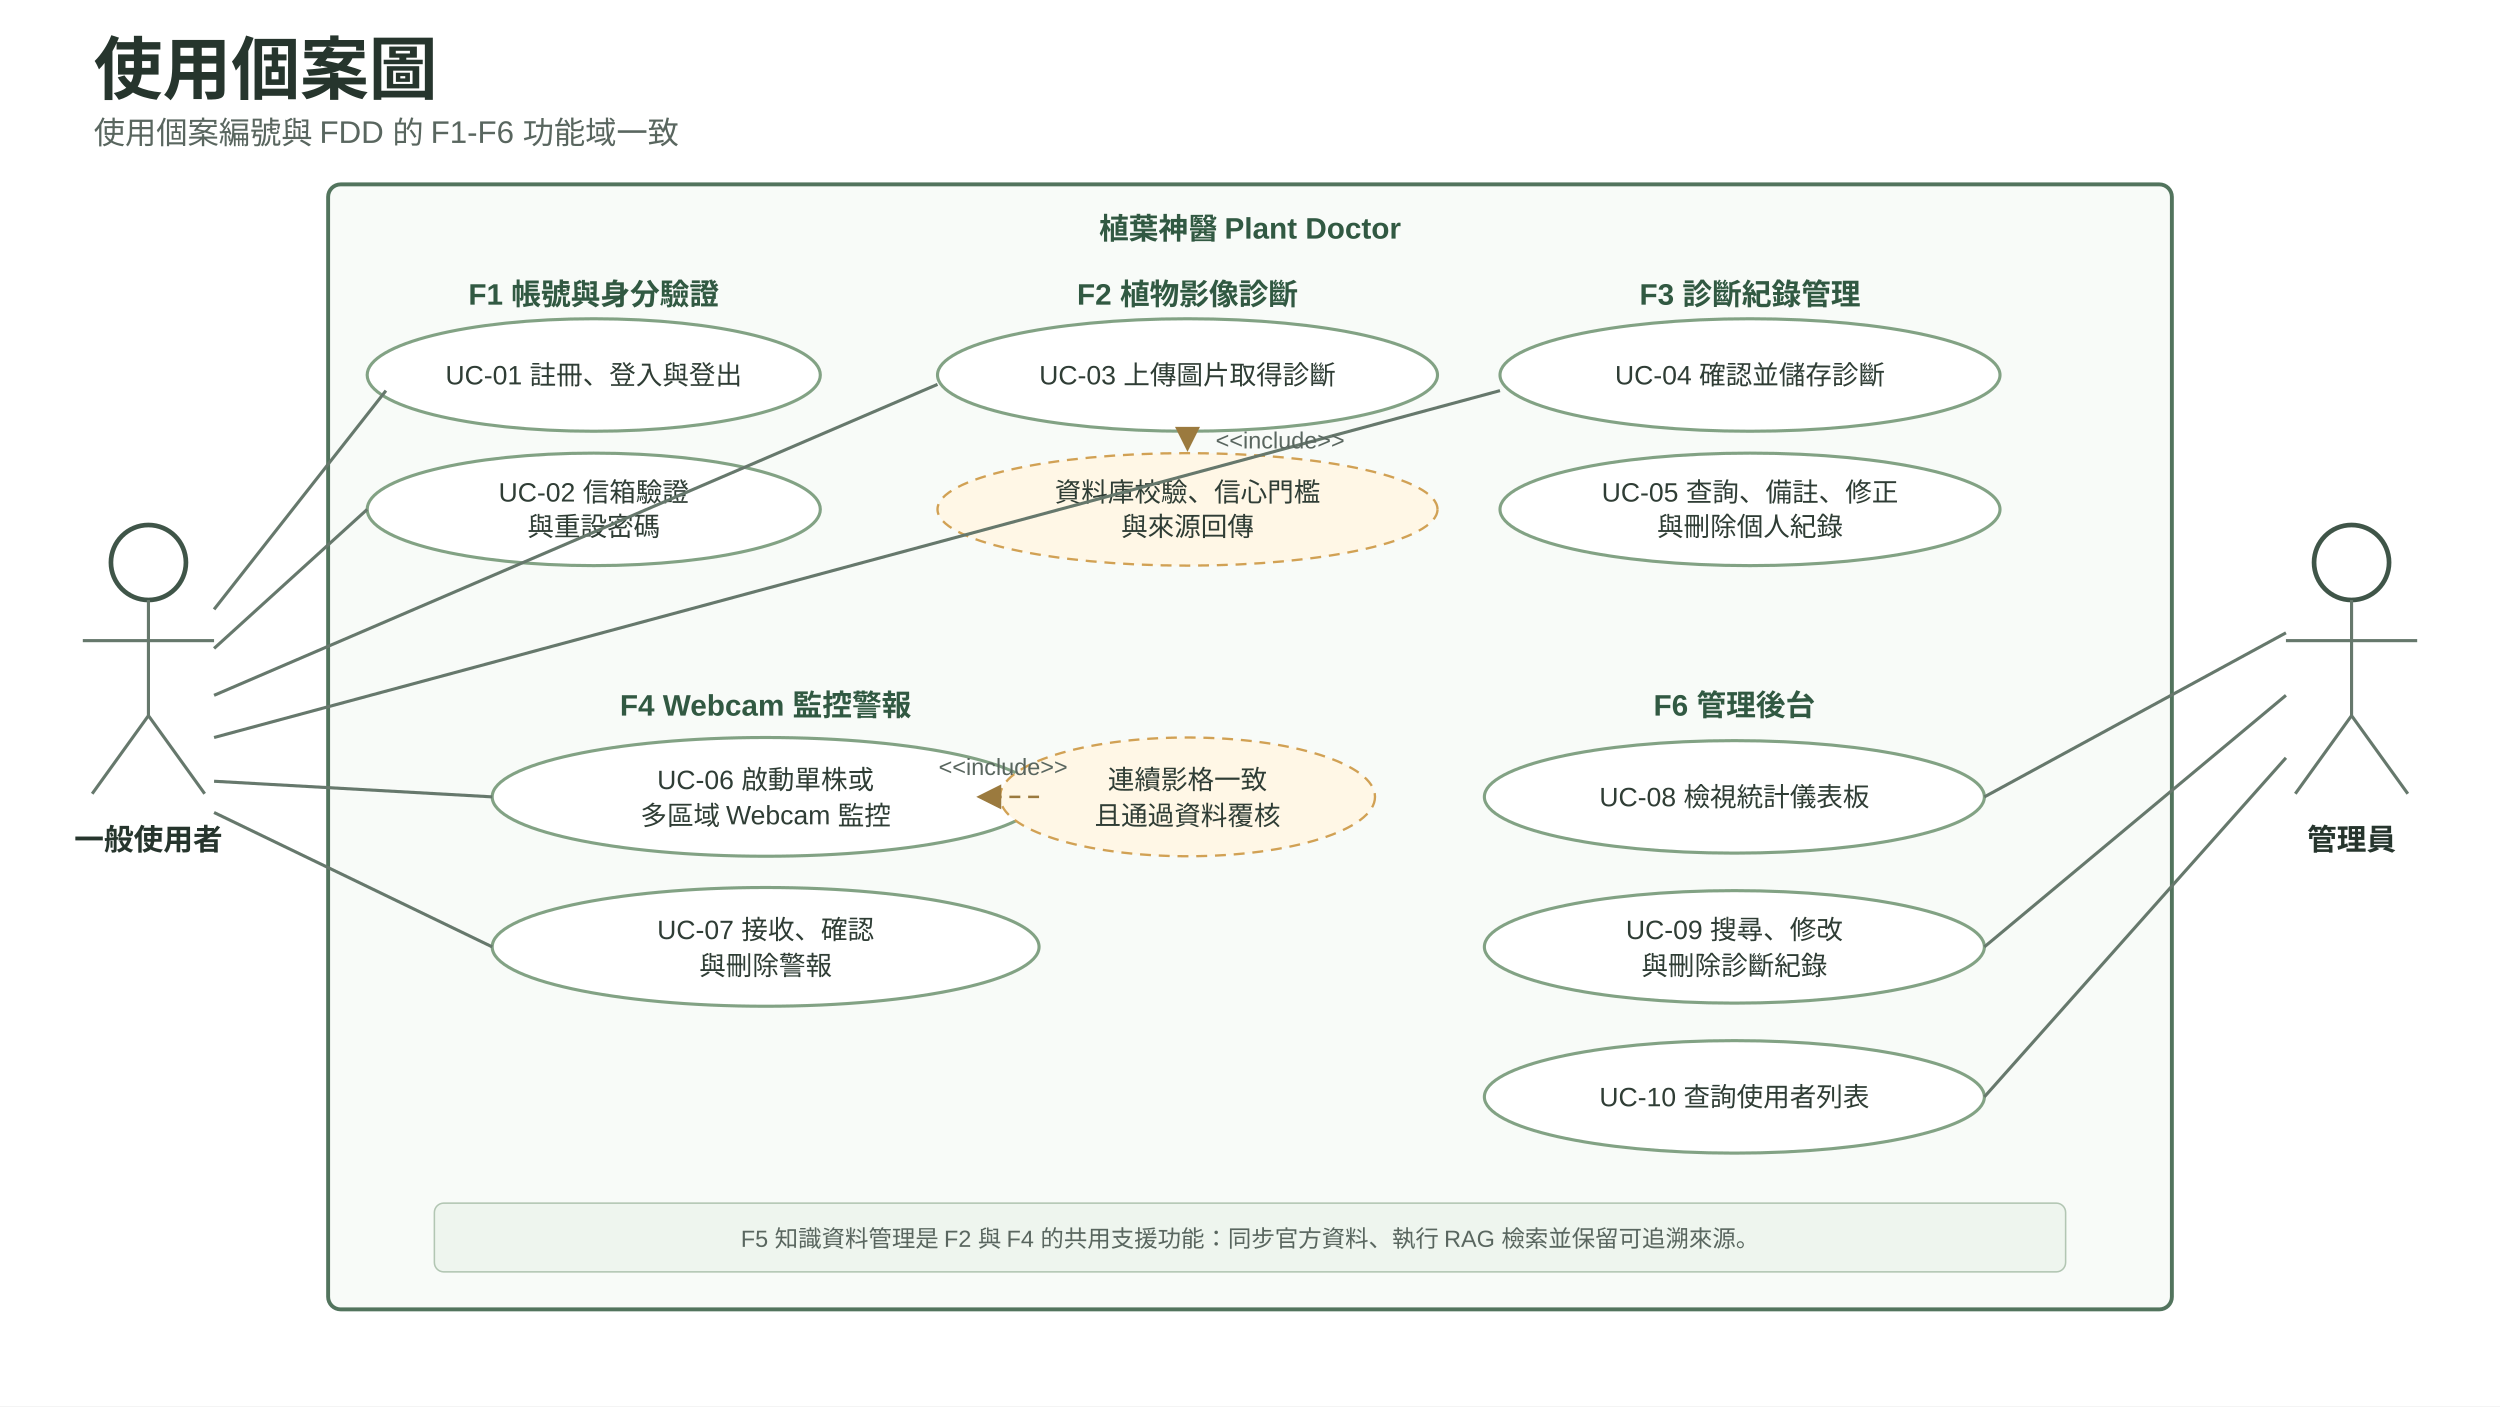
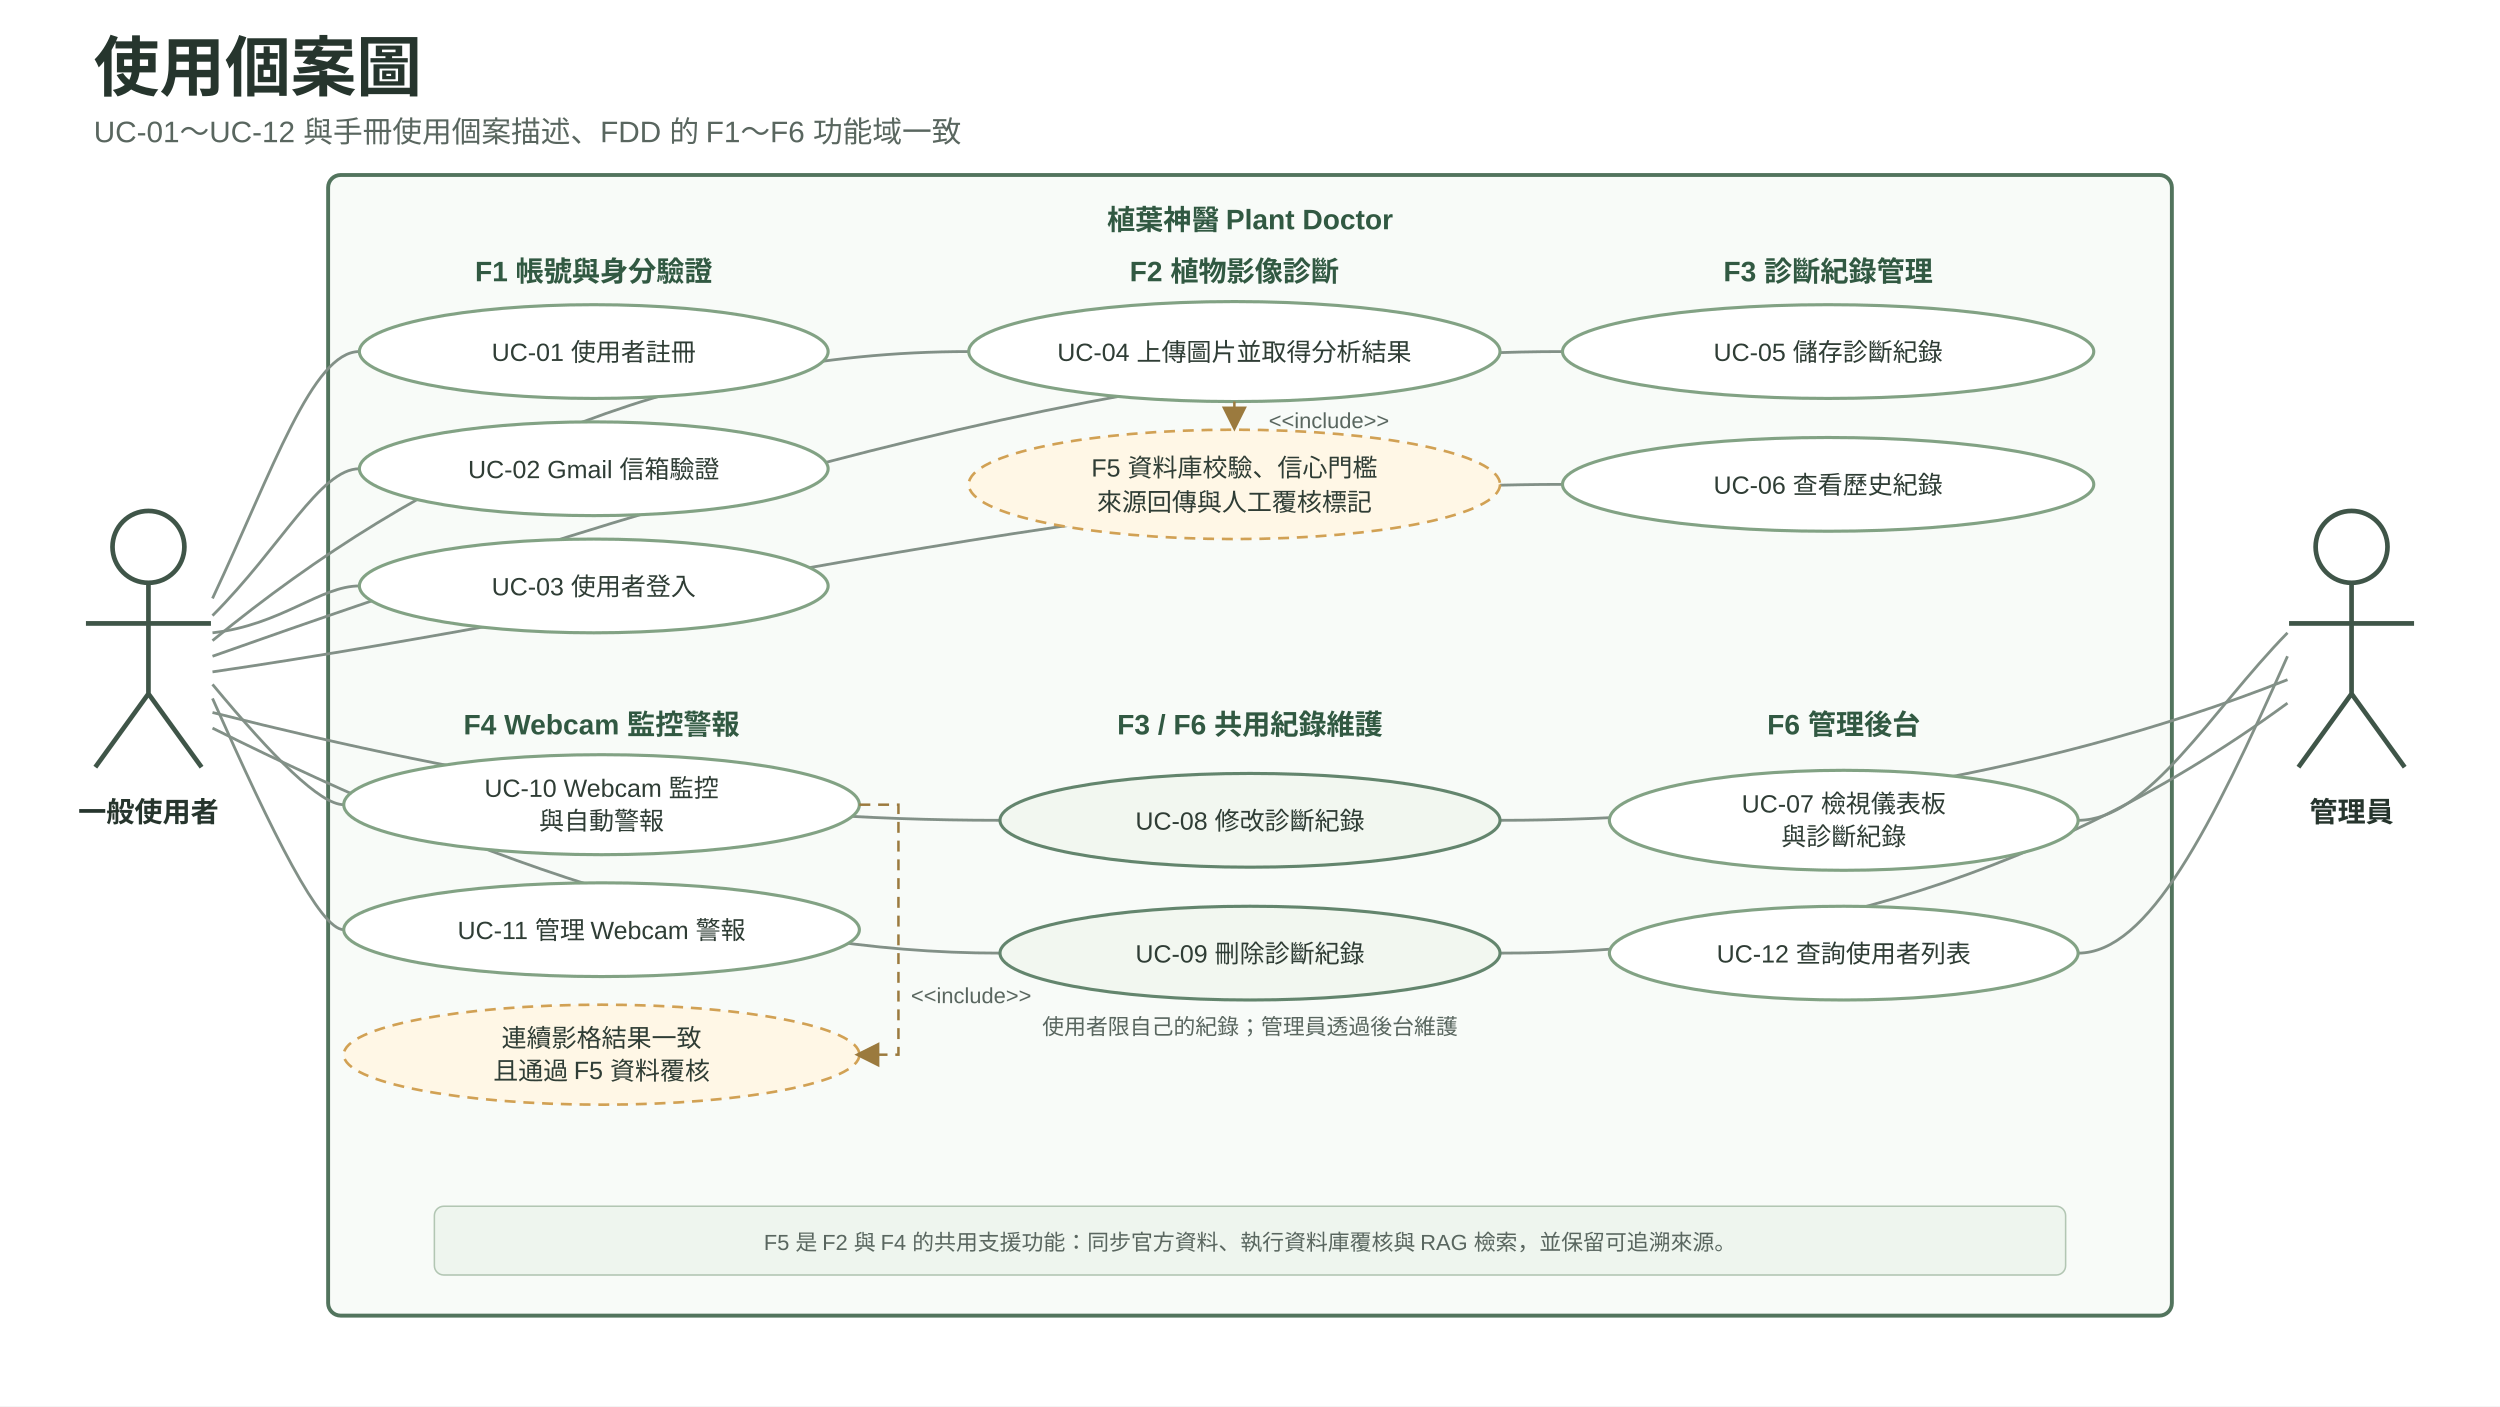
<svg xmlns="http://www.w3.org/2000/svg" width="1600" height="900" viewBox="0 0 1600 900">
  <defs>
    <style>
-       .title { font: 700 44px "Microsoft JhengHei", "Noto Sans TC", Arial, sans-serif; fill: #26352d; }
-       .subtitle { font: 400 20px "Microsoft JhengHei", "Noto Sans TC", Arial, sans-serif; fill: #59665f; }
-       .group { font: 700 19px "Microsoft JhengHei", "Noto Sans TC", Arial, sans-serif; fill: #315942; }
-       .uc { font: 400 17px "Microsoft JhengHei", "Noto Sans TC", Arial, sans-serif; fill: #2f3d35; }
-       .actor { font: 700 19px "Microsoft JhengHei", "Noto Sans TC", Arial, sans-serif; fill: #26352d; }
-       .small { font: 400 15px "Microsoft JhengHei", "Noto Sans TC", Arial, sans-serif; fill: #59665f; }
+       .title { font: 700 42px "Microsoft JhengHei", "Noto Sans TC", Arial, sans-serif; fill: #26352d; }
+       .subtitle { font: 400 19px "Microsoft JhengHei", "Noto Sans TC", Arial, sans-serif; fill: #59665f; }
+       .group { font: 700 18px "Microsoft JhengHei", "Noto Sans TC", Arial, sans-serif; fill: #315942; }
+       .uc { font: 400 16px "Microsoft JhengHei", "Noto Sans TC", Arial, sans-serif; fill: #2f3d35; }
+       .actor { font: 700 18px "Microsoft JhengHei", "Noto Sans TC", Arial, sans-serif; fill: #26352d; }
+       .small { font: 400 14px "Microsoft JhengHei", "Noto Sans TC", Arial, sans-serif; fill: #59665f; }
      .boundary { fill: #f8fbf8; stroke: #52745d; stroke-width: 2.5; }
      .case { fill: #ffffff; stroke: #82a284; stroke-width: 2; }
-       .support { fill: #fff7e6; stroke: #d1a154; stroke-width: 1.5; stroke-dasharray: 7 5; }
-       .line { stroke: #66786c; stroke-width: 2; fill: none; }
+       .shared { fill: #f2f7f0; stroke: #63856d; stroke-width: 2; }
+       .support { fill: #fff7e6; stroke: #d1a154; stroke-width: 1.7; stroke-dasharray: 7 5; }
+       .line { stroke: #829087; stroke-width: 1.8; fill: none; }
+       .actor-line { stroke: #3f5548; stroke-width: 3; fill: none; }
      .include { stroke: #9b7a3e; stroke-width: 1.6; stroke-dasharray: 7 5; fill: none; }
    </style>
    <marker id="arrow" markerWidth="10" markerHeight="10" refX="8" refY="5" orient="auto">
      <path d="M0 0 L10 5 L0 10 Z" fill="#9b7a3e" />
    </marker>
  </defs>
  <rect width="1600" height="900" fill="#ffffff" />
-   <text x="60" y="60" class="title">使用個案圖</text>
-   <text x="60" y="92" class="subtitle">使用個案編號與 FDD 的 F1-F6 功能域一致</text>
-   <rect x="210" y="118" width="1180" height="720" rx="8" class="boundary" />
-   <text x="800" y="153" text-anchor="middle" class="group">植葉神醫 Plant Doctor</text>
-   <g transform="translate(95,360)">
-     <circle cx="0" cy="0" r="24" fill="#ffffff" stroke="#3f5548" stroke-width="3" />
-     <path d="M0 24 V98 M-42 50 H42 M0 98 L-36 148 M0 98 L36 148" class="line" stroke-width="3" />
-     <text x="0" y="184" text-anchor="middle" class="actor">一般使用者</text>
+   <text x="60" y="58" class="title">使用個案圖</text>
+   <text x="60" y="91" class="subtitle">UC-01～UC-12 與手冊使用個案描述、FDD 的 F1～F6 功能域一致</text>
+   <rect x="210" y="112" width="1180" height="730" rx="8" class="boundary" />
+   <text x="800" y="147" text-anchor="middle" class="group">植葉神醫 Plant Doctor</text>
+   <g transform="translate(95,350)">
+     <circle cx="0" cy="0" r="23" fill="#ffffff" stroke="#3f5548" stroke-width="3" />
+     <path d="M0 23 V94 M-40 49 H40 M0 94 L-34 141 M0 94 L34 141" class="actor-line" />
+     <text x="0" y="176" text-anchor="middle" class="actor">一般使用者</text>
  </g>
-   <g transform="translate(1505,360)">
-     <circle cx="0" cy="0" r="24" fill="#ffffff" stroke="#3f5548" stroke-width="3" />
-     <path d="M0 24 V98 M-42 50 H42 M0 98 L-36 148 M0 98 L36 148" class="line" stroke-width="3" />
-     <text x="0" y="184" text-anchor="middle" class="actor">管理員</text>
+   <g transform="translate(1505,350)">
+     <circle cx="0" cy="0" r="23" fill="#ffffff" stroke="#3f5548" stroke-width="3" />
+     <path d="M0 23 V94 M-40 49 H40 M0 94 L-34 141 M0 94 L34 141" class="actor-line" />
+     <text x="0" y="176" text-anchor="middle" class="actor">管理員</text>
  </g>
-   <text x="380" y="195" text-anchor="middle" class="group">F1 帳號與身分驗證</text>
-   <ellipse cx="380" cy="240" rx="145" ry="36" class="case" />
-   <text x="380" y="246" text-anchor="middle" class="uc">UC-01 註冊、登入與登出</text>
-   <ellipse cx="380" cy="326" rx="145" ry="36" class="case" />
-   <text x="380" y="321" text-anchor="middle" class="uc">UC-02 信箱驗證</text>
-   <text x="380" y="343" text-anchor="middle" class="uc">與重設密碼</text>
-   <text x="760" y="195" text-anchor="middle" class="group">F2 植物影像診斷</text>
-   <ellipse cx="760" cy="240" rx="160" ry="36" class="case" />
-   <text x="760" y="246" text-anchor="middle" class="uc">UC-03 上傳圖片取得診斷</text>
-   <ellipse cx="760" cy="326" rx="160" ry="36" class="support" />
-   <text x="760" y="321" text-anchor="middle" class="uc">資料庫校驗、信心門檻</text>
-   <text x="760" y="343" text-anchor="middle" class="uc">與來源回傳</text>
-   <text x="1120" y="195" text-anchor="middle" class="group">F3 診斷紀錄管理</text>
-   <ellipse cx="1120" cy="240" rx="160" ry="36" class="case" />
-   <text x="1120" y="246" text-anchor="middle" class="uc">UC-04 確認並儲存診斷</text>
-   <ellipse cx="1120" cy="326" rx="160" ry="36" class="case" />
-   <text x="1120" y="321" text-anchor="middle" class="uc">UC-05 查詢、備註、修正</text>
-   <text x="1120" y="343" text-anchor="middle" class="uc">與刪除個人紀錄</text>
-   <text x="490" y="458" text-anchor="middle" class="group">F4 Webcam 監控警報</text>
-   <ellipse cx="490" cy="510" rx="175" ry="38" class="case" />
-   <text x="490" y="505" text-anchor="middle" class="uc">UC-06 啟動單株或</text>
-   <text x="490" y="528" text-anchor="middle" class="uc">多區域 Webcam 監控</text>
-   <ellipse cx="490" cy="606" rx="175" ry="38" class="case" />
-   <text x="490" y="601" text-anchor="middle" class="uc">UC-07 接收、確認</text>
-   <text x="490" y="624" text-anchor="middle" class="uc">與刪除警報</text>
-   <ellipse cx="760" cy="510" rx="120" ry="38" class="support" />
-   <text x="760" y="505" text-anchor="middle" class="uc">連續影格一致</text>
-   <text x="760" y="528" text-anchor="middle" class="uc">且通過資料覆核</text>
-   <text x="1110" y="458" text-anchor="middle" class="group">F6 管理後台</text>
-   <ellipse cx="1110" cy="510" rx="160" ry="36" class="case" />
-   <text x="1110" y="516" text-anchor="middle" class="uc">UC-08 檢視統計儀表板</text>
-   <ellipse cx="1110" cy="606" rx="160" ry="36" class="case" />
-   <text x="1110" y="601" text-anchor="middle" class="uc">UC-09 搜尋、修改</text>
-   <text x="1110" y="624" text-anchor="middle" class="uc">與刪除診斷紀錄</text>
-   <ellipse cx="1110" cy="702" rx="160" ry="36" class="case" />
-   <text x="1110" y="708" text-anchor="middle" class="uc">UC-10 查詢使用者列表</text>
-   <path d="M137 390 L247 250 M137 415 L235 326 M137 445 L600 246 M137 472 L960 250 M137 500 L315 510 M137 520 L315 606" class="line" />
-   <path d="M1463 405 L1270 510 M1463 445 L1270 606 M1463 485 L1270 702" class="line" />
-   <path d="M760 276 V286" class="include" marker-end="url(#arrow)" />
-   <text x="778" y="287" class="small">&lt;&lt;include&gt;&gt;</text>
-   <path d="M665 510 H628" class="include" marker-end="url(#arrow)" />
-   <text x="642" y="496" text-anchor="middle" class="small">&lt;&lt;include&gt;&gt;</text>
-   <rect x="278" y="770" width="1044" height="44" rx="6" fill="#eef5ee" stroke="#b2c6b3" />
-   <text x="800" y="798" text-anchor="middle" class="small">F5 知識資料管理是 F2 與 F4 的共用支援功能：同步官方資料、執行 RAG 檢索並保留可追溯來源。</text>
+   <path d="M136 383 C175 300 200 225 230 225 M136 394 C180 350 205 300 230 300 M136 405 C180 400 205 375 230 375" class="line" />
+   <path d="M136 410 C270 300 430 225 620 225 M136 420 C390 330 715 225 1000 225 M136 430 C410 390 720 310 1000 310" class="line" />
+   <path d="M136 438 C175 485 205 515 220 515 M136 447 C175 535 205 595 220 595" class="line" />
+   <path d="M136 456 C310 500 465 525 640 525 M136 466 C315 555 475 610 640 610" class="line" />
+   <path d="M1464 405 C1415 455 1375 525 1330 525 M1464 420 C1415 530 1375 610 1330 610" class="line" />
+   <path d="M1464 435 C1300 500 1115 525 960 525 M1464 450 C1300 570 1125 610 960 610" class="line" />
+   <text x="380" y="180" text-anchor="middle" class="group">F1 帳號與身分驗證</text>
+   <ellipse cx="380" cy="225" rx="150" ry="30" class="case" />
+   <text x="380" y="231" text-anchor="middle" class="uc">UC-01 使用者註冊</text>
+   <ellipse cx="380" cy="300" rx="150" ry="30" class="case" />
+   <text x="380" y="306" text-anchor="middle" class="uc">UC-02 Gmail 信箱驗證</text>
+   <ellipse cx="380" cy="375" rx="150" ry="30" class="case" />
+   <text x="380" y="381" text-anchor="middle" class="uc">UC-03 使用者登入</text>
+   <text x="790" y="180" text-anchor="middle" class="group">F2 植物影像診斷</text>
+   <ellipse cx="790" cy="225" rx="170" ry="32" class="case" />
+   <text x="790" y="231" text-anchor="middle" class="uc">UC-04 上傳圖片並取得分析結果</text>
+   <ellipse cx="790" cy="310" rx="170" ry="35" class="support" />
+   <text x="790" y="305" text-anchor="middle" class="uc">F5 資料庫校驗、信心門檻</text>
+   <text x="790" y="327" text-anchor="middle" class="uc">來源回傳與人工覆核標記</text>
+   <path d="M790 257 V273" class="include" marker-end="url(#arrow)" />
+   <text x="812" y="274" class="small">&lt;&lt;include&gt;&gt;</text>
+   <text x="1170" y="180" text-anchor="middle" class="group">F3 診斷紀錄管理</text>
+   <ellipse cx="1170" cy="225" rx="170" ry="30" class="case" />
+   <text x="1170" y="231" text-anchor="middle" class="uc">UC-05 儲存診斷紀錄</text>
+   <ellipse cx="1170" cy="310" rx="170" ry="30" class="case" />
+   <text x="1170" y="316" text-anchor="middle" class="uc">UC-06 查看歷史紀錄</text>
+   <text x="385" y="470" text-anchor="middle" class="group">F4 Webcam 監控警報</text>
+   <ellipse cx="385" cy="515" rx="165" ry="32" class="case" />
+   <text x="385" y="510" text-anchor="middle" class="uc">UC-10 Webcam 監控</text>
+   <text x="385" y="531" text-anchor="middle" class="uc">與自動警報</text>
+   <ellipse cx="385" cy="595" rx="165" ry="30" class="case" />
+   <text x="385" y="601" text-anchor="middle" class="uc">UC-11 管理 Webcam 警報</text>
+   <ellipse cx="385" cy="675" rx="165" ry="32" class="support" />
+   <text x="385" y="670" text-anchor="middle" class="uc">連續影格結果一致</text>
+   <text x="385" y="691" text-anchor="middle" class="uc">且通過 F5 資料覆核</text>
+   <path d="M550 515 H575 V675 H550" class="include" marker-end="url(#arrow)" />
+   <text x="583" y="642" class="small">&lt;&lt;include&gt;&gt;</text>
+   <text x="800" y="470" text-anchor="middle" class="group">F3 / F6 共用紀錄維護</text>
+   <ellipse cx="800" cy="525" rx="160" ry="30" class="shared" />
+   <text x="800" y="531" text-anchor="middle" class="uc">UC-08 修改診斷紀錄</text>
+   <ellipse cx="800" cy="610" rx="160" ry="30" class="shared" />
+   <text x="800" y="616" text-anchor="middle" class="uc">UC-09 刪除診斷紀錄</text>
+   <text x="800" y="662" text-anchor="middle" class="small">使用者限自己的紀錄；管理員透過後台維護</text>
+   <text x="1180" y="470" text-anchor="middle" class="group">F6 管理後台</text>
+   <ellipse cx="1180" cy="525" rx="150" ry="32" class="case" />
+   <text x="1180" y="520" text-anchor="middle" class="uc">UC-07 檢視儀表板</text>
+   <text x="1180" y="541" text-anchor="middle" class="uc">與診斷紀錄</text>
+   <ellipse cx="1180" cy="610" rx="150" ry="30" class="case" />
+   <text x="1180" y="616" text-anchor="middle" class="uc">UC-12 查詢使用者列表</text>
+   <rect x="278" y="772" width="1044" height="44" rx="6" fill="#eef5ee" stroke="#b2c6b3" />
+   <text x="800" y="800" text-anchor="middle" class="small">F5 是 F2 與 F4 的共用支援功能：同步官方資料、執行資料庫覆核與 RAG 檢索，並保留可追溯來源。</text>
</svg>
